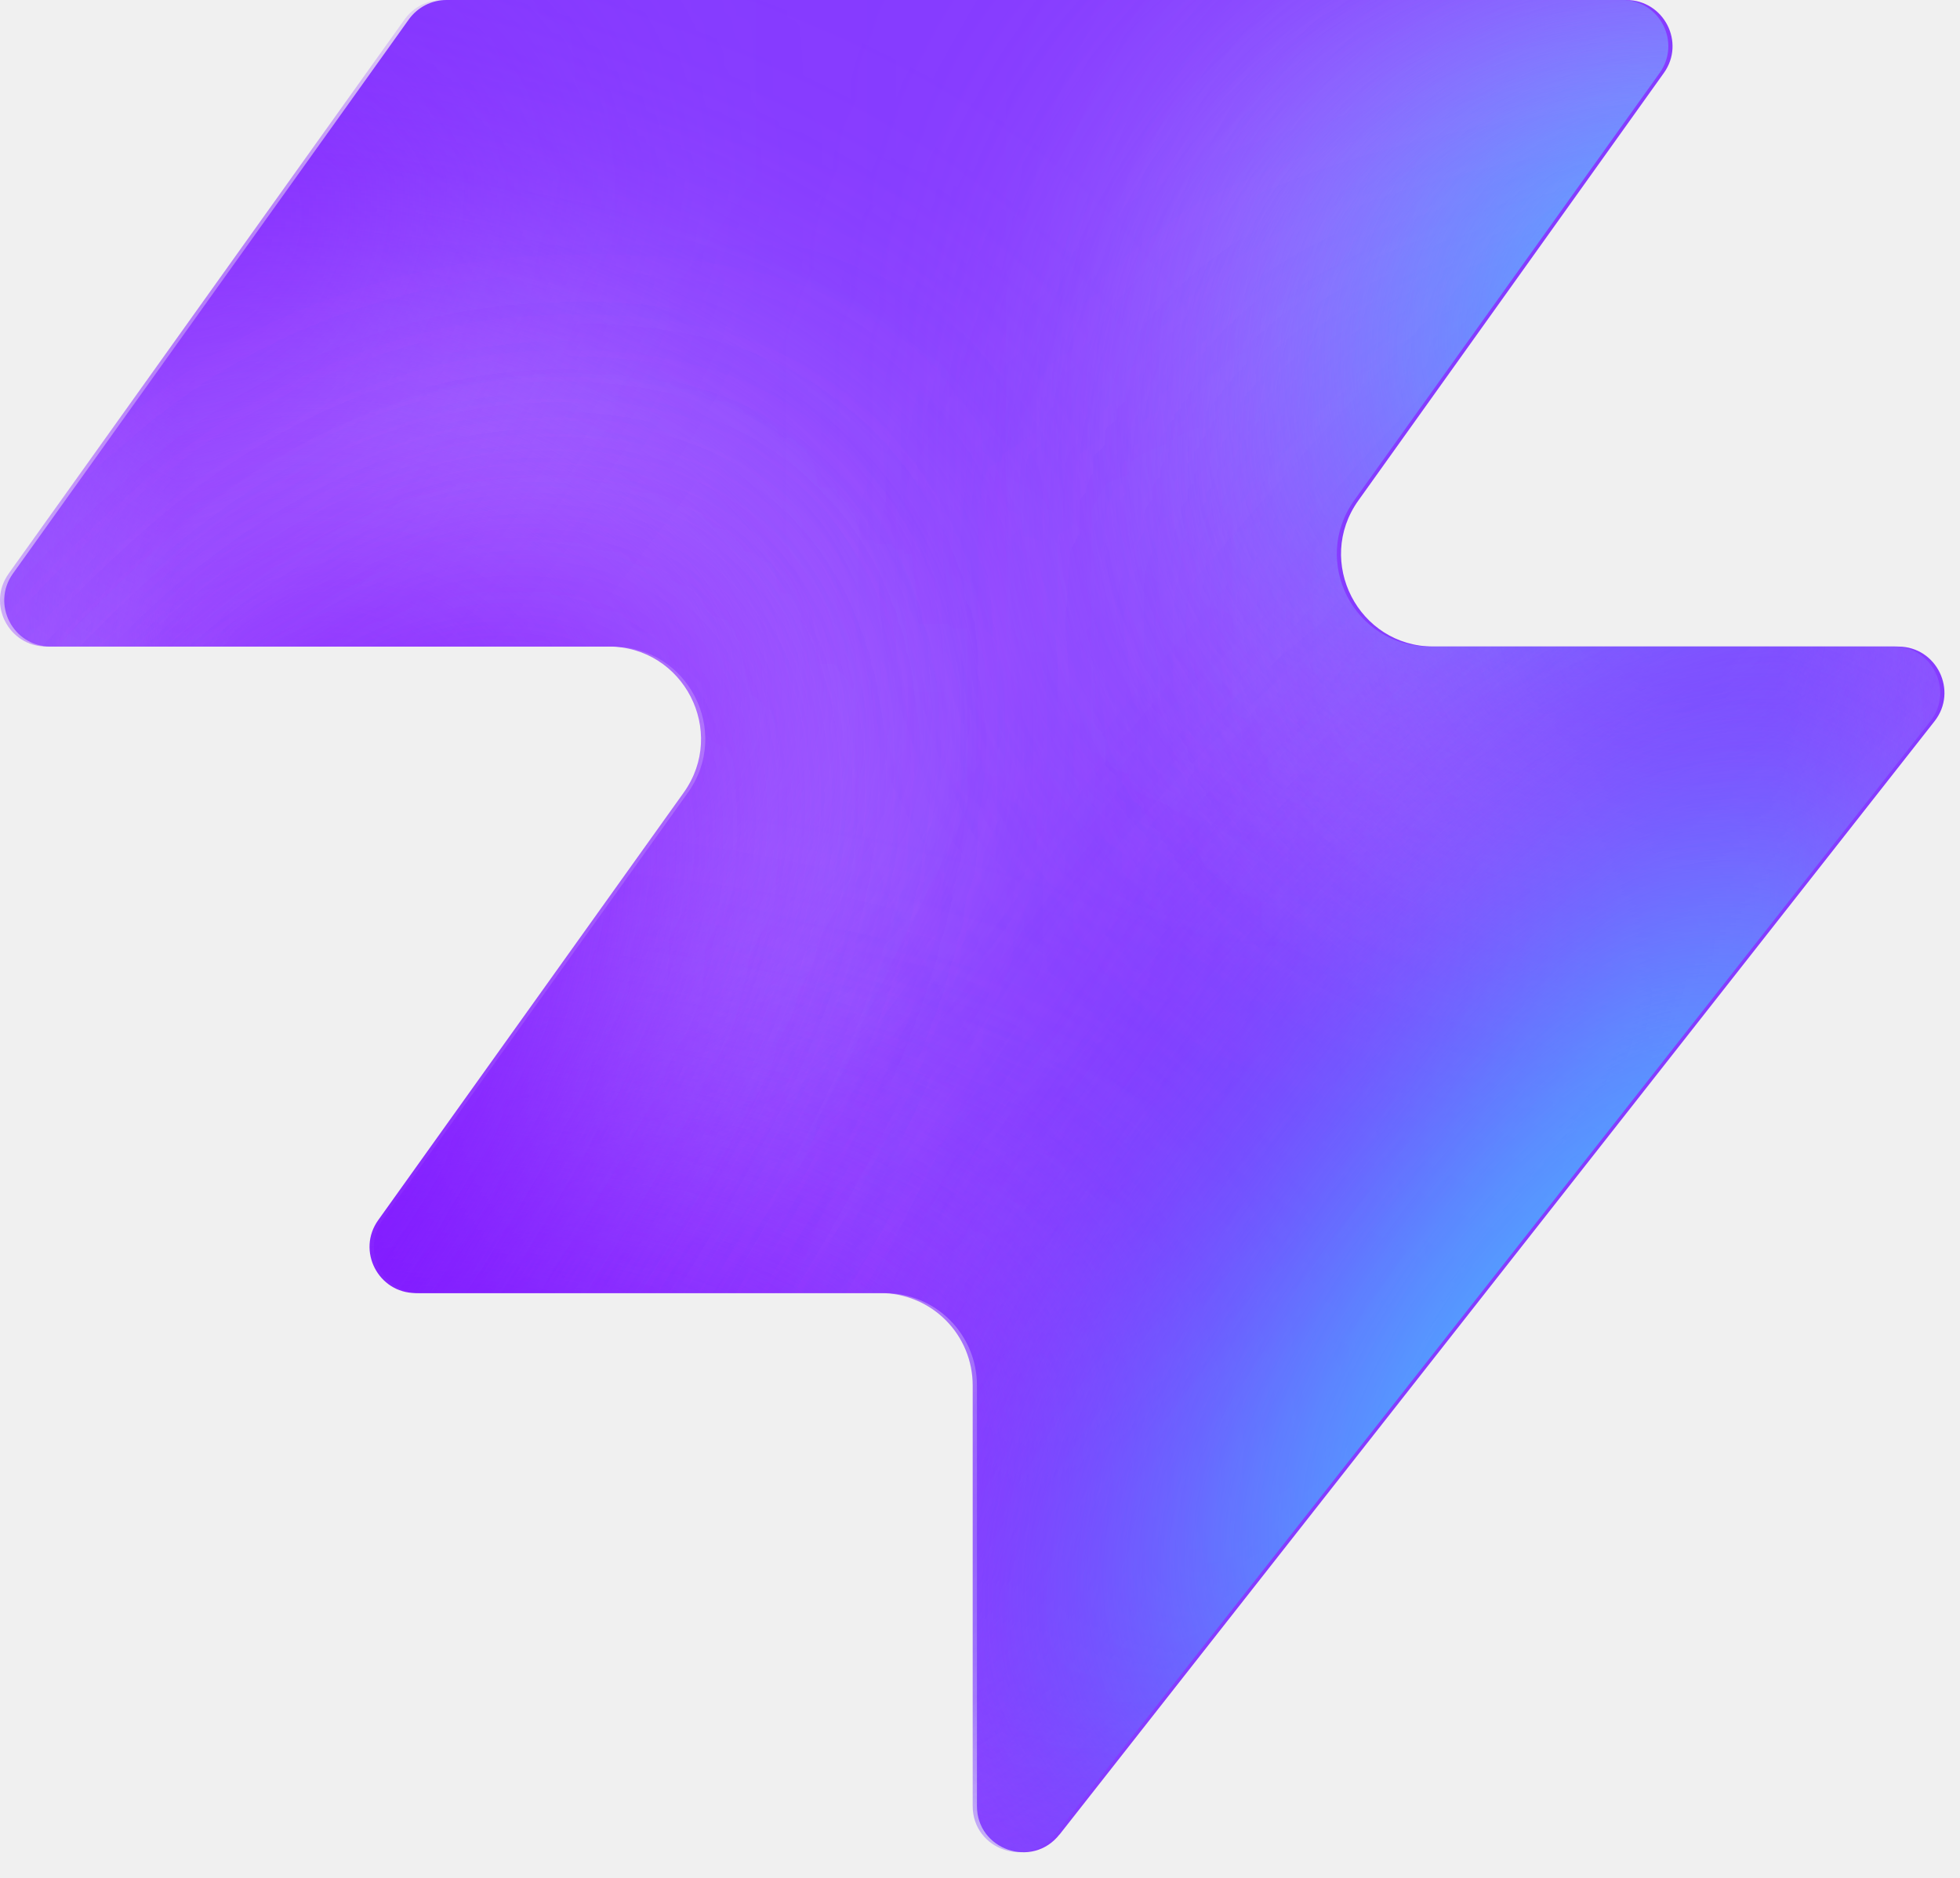
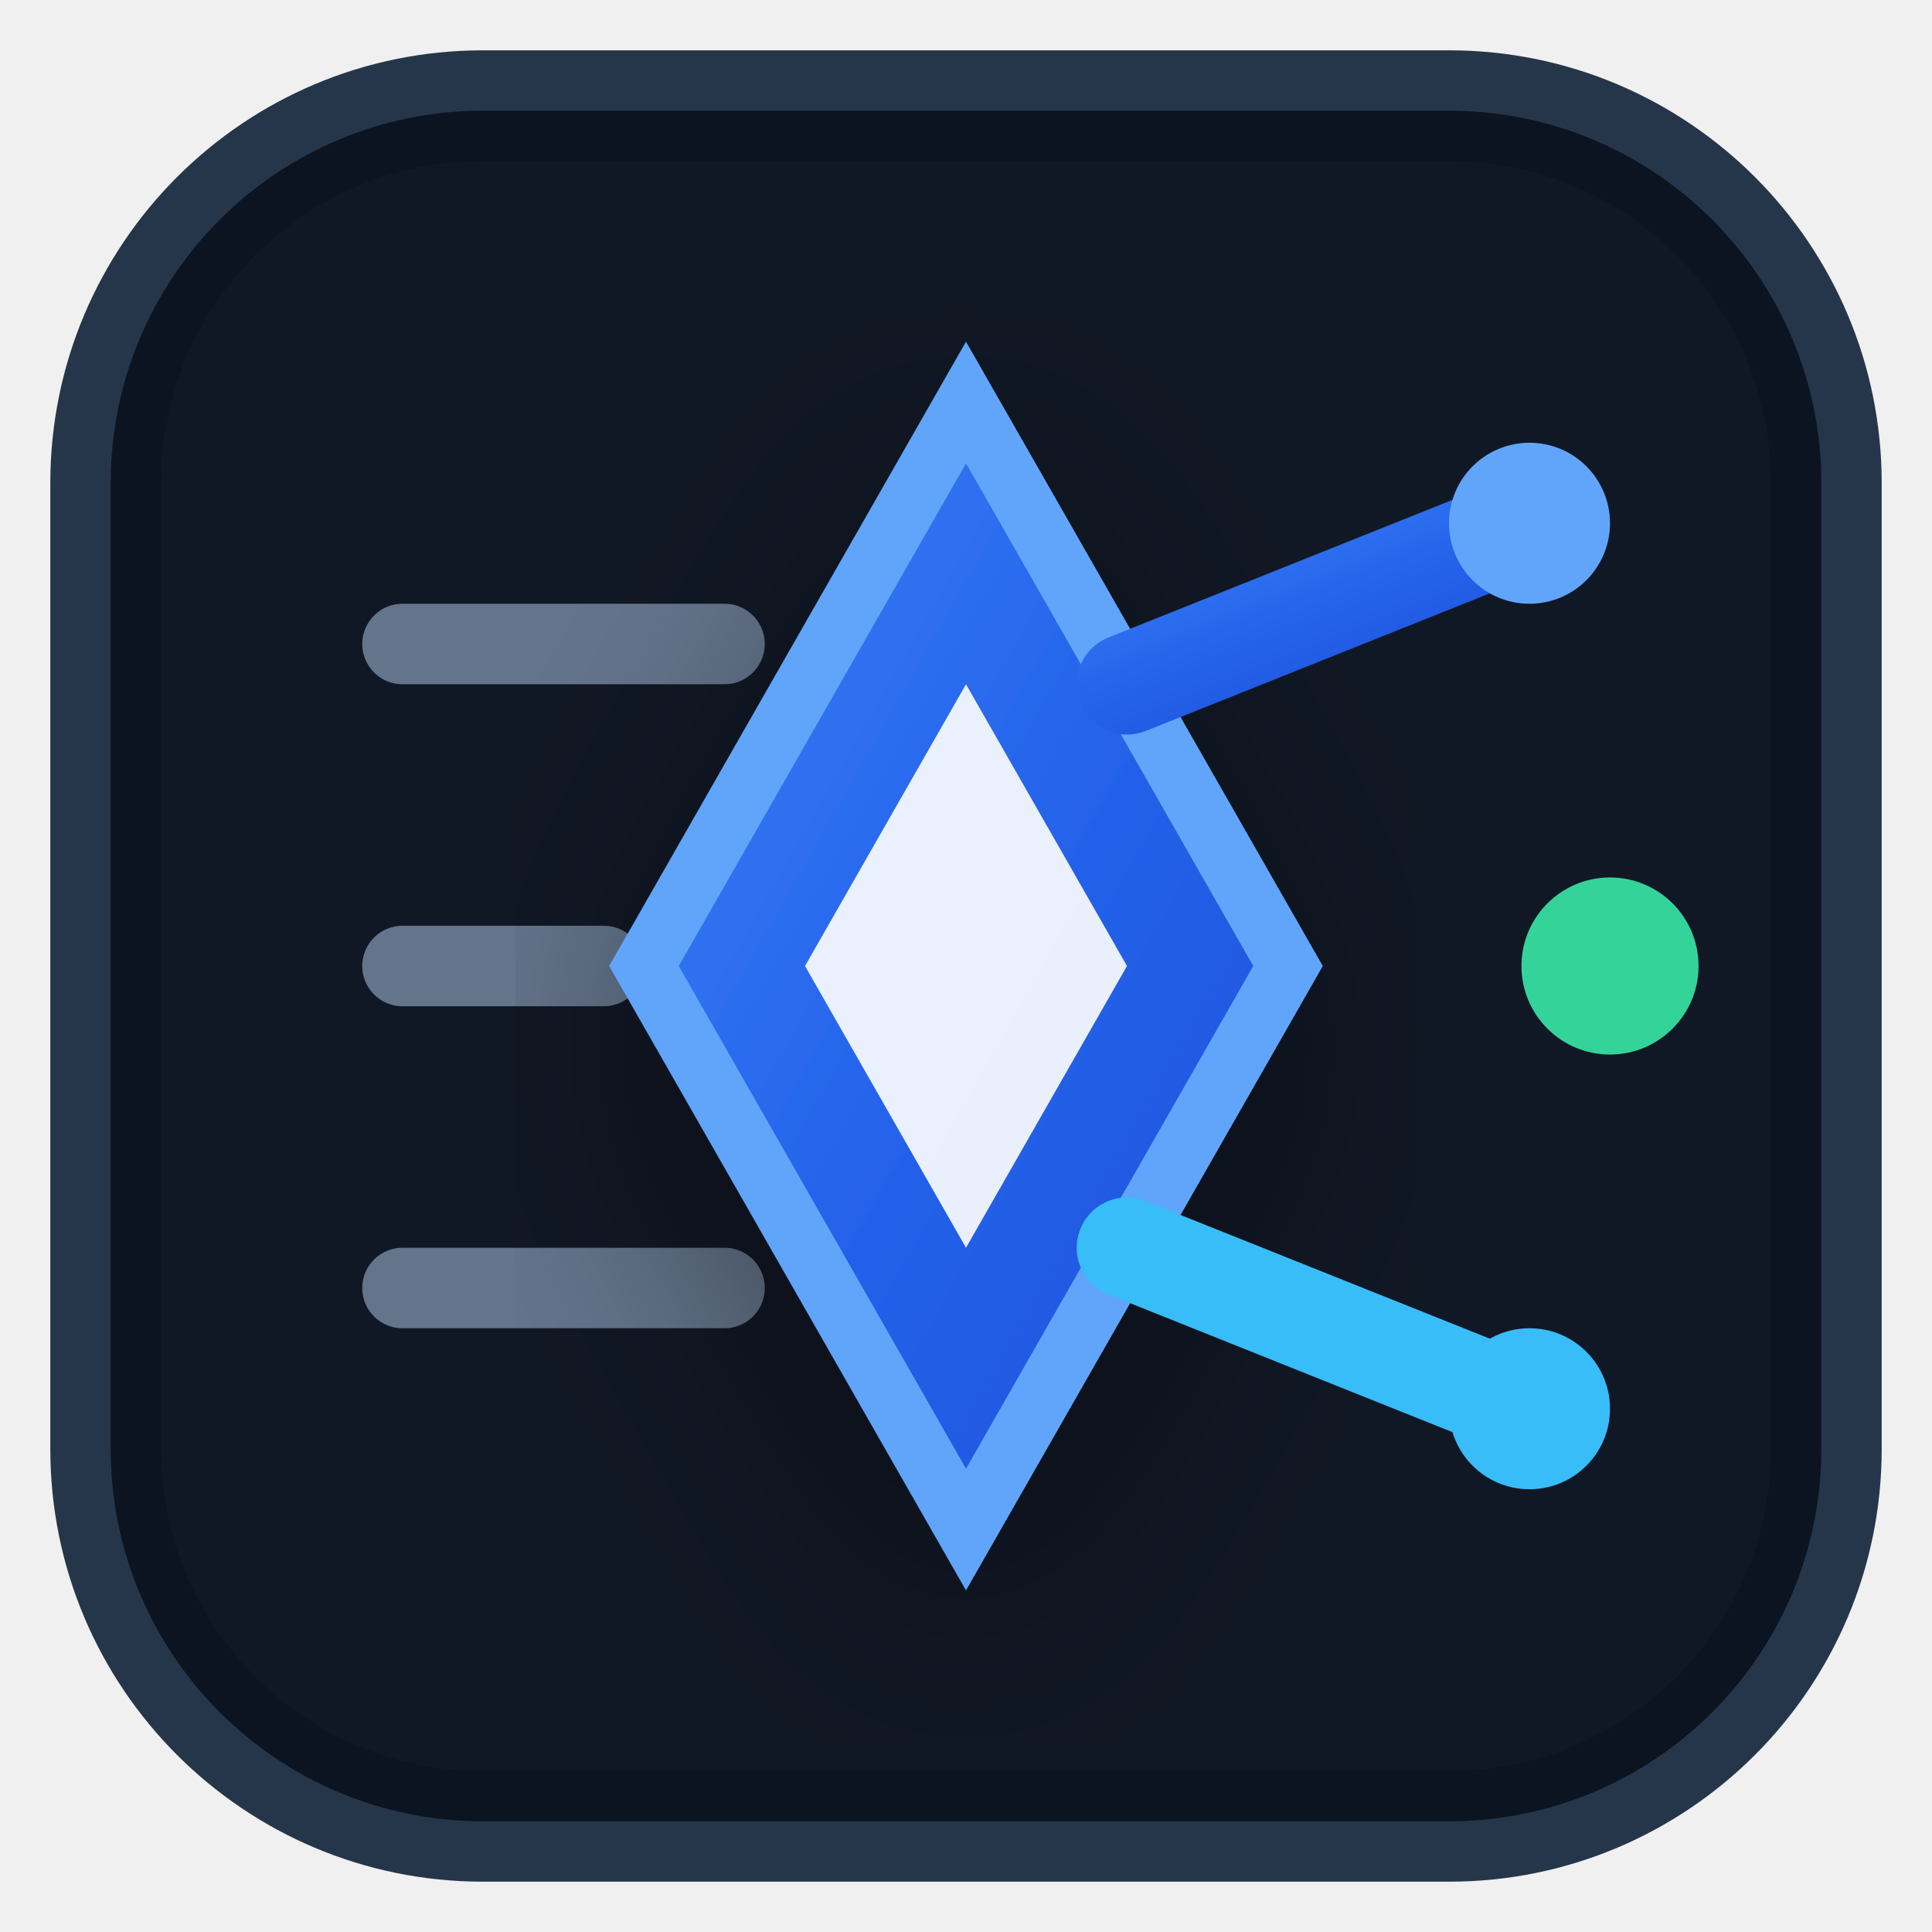
- <svg xmlns="http://www.w3.org/2000/svg" width="48" height="46" fill="none" viewBox="0 0 48 46">
-   <path fill="#863bff" d="M25.946 44.938c-.664.845-2.021.375-2.021-.698V33.937a2.26 2.26 0 0 0-2.262-2.262H10.287c-.92 0-1.456-1.04-.92-1.788l7.48-10.471c1.07-1.497 0-3.578-1.842-3.578H1.237c-.92 0-1.456-1.04-.92-1.788L10.013.474c.214-.297.556-.474.92-.474h28.894c.92 0 1.456 1.04.92 1.788l-7.48 10.471c-1.07 1.498 0 3.579 1.842 3.579h11.377c.943 0 1.473 1.088.89 1.83L25.947 44.94z" style="fill:#863bff;fill:color(display-p3 .525 .23 1);fill-opacity:1" />
-   <mask id="a" width="48" height="46" x="0" y="0" maskUnits="userSpaceOnUse" style="mask-type:alpha">
-     <path fill="#000" d="M25.842 44.938c-.664.844-2.021.375-2.021-.698V33.937a2.26 2.26 0 0 0-2.262-2.262H10.183c-.92 0-1.456-1.04-.92-1.788l7.48-10.471c1.07-1.498 0-3.579-1.842-3.579H1.133c-.92 0-1.456-1.04-.92-1.787L9.91.473c.214-.297.556-.474.92-.474h28.894c.92 0 1.456 1.04.92 1.788l-7.48 10.471c-1.07 1.498 0 3.578 1.842 3.578h11.377c.943 0 1.473 1.088.89 1.832L25.843 44.94z" style="fill:#000;fill-opacity:1" />
-   </mask>
-   <g mask="url(#a)">
-     <g filter="url(#b)">
-       <ellipse cx="5.508" cy="14.704" fill="#ede6ff" rx="5.508" ry="14.704" style="fill:#ede6ff;fill:color(display-p3 .927 .903 1);fill-opacity:1" transform="matrix(.00324 1 1 -.00324 -4.47 31.516)" />
-     </g>
-     <g filter="url(#c)">
-       <ellipse cx="10.399" cy="29.851" fill="#ede6ff" rx="10.399" ry="29.851" style="fill:#ede6ff;fill:color(display-p3 .927 .903 1);fill-opacity:1" transform="matrix(.00324 1 1 -.00324 -39.328 7.883)" />
-     </g>
-     <g filter="url(#d)">
-       <ellipse cx="5.508" cy="30.487" fill="#7e14ff" rx="5.508" ry="30.487" style="fill:#7e14ff;fill:color(display-p3 .492 .077 1);fill-opacity:1" transform="rotate(89.814 -25.913 -14.639)scale(1 -1)" />
-     </g>
-     <g filter="url(#e)">
-       <ellipse cx="5.508" cy="30.599" fill="#7e14ff" rx="5.508" ry="30.599" style="fill:#7e14ff;fill:color(display-p3 .492 .077 1);fill-opacity:1" transform="rotate(89.814 -32.644 -3.334)scale(1 -1)" />
-     </g>
-     <g filter="url(#f)">
-       <ellipse cx="5.508" cy="30.599" fill="#7e14ff" rx="5.508" ry="30.599" style="fill:#7e14ff;fill:color(display-p3 .492 .077 1);fill-opacity:1" transform="matrix(.00324 1 1 -.00324 -34.34 30.47)" />
-     </g>
-     <g filter="url(#g)">
-       <ellipse cx="14.072" cy="22.078" fill="#ede6ff" rx="14.072" ry="22.078" style="fill:#ede6ff;fill:color(display-p3 .927 .903 1);fill-opacity:1" transform="rotate(93.35 24.506 48.493)scale(-1 1)" />
-     </g>
-     <g filter="url(#h)">
-       <ellipse cx="3.47" cy="21.501" fill="#7e14ff" rx="3.47" ry="21.501" style="fill:#7e14ff;fill:color(display-p3 .492 .077 1);fill-opacity:1" transform="rotate(89.009 28.708 47.59)scale(-1 1)" />
-     </g>
-     <g filter="url(#i)">
-       <ellipse cx="3.47" cy="21.501" fill="#7e14ff" rx="3.47" ry="21.501" style="fill:#7e14ff;fill:color(display-p3 .492 .077 1);fill-opacity:1" transform="rotate(89.009 28.708 47.59)scale(-1 1)" />
-     </g>
-     <g filter="url(#j)">
-       <ellipse cx=".387" cy="8.972" fill="#7e14ff" rx="4.407" ry="29.108" style="fill:#7e14ff;fill:color(display-p3 .492 .077 1);fill-opacity:1" transform="rotate(39.51 .387 8.972)" />
-     </g>
-     <g filter="url(#k)">
-       <ellipse cx="47.523" cy="-6.092" fill="#7e14ff" rx="4.407" ry="29.108" style="fill:#7e14ff;fill:color(display-p3 .492 .077 1);fill-opacity:1" transform="rotate(37.892 47.523 -6.092)" />
-     </g>
-     <g filter="url(#l)">
-       <ellipse cx="41.412" cy="6.333" fill="#47bfff" rx="5.971" ry="9.665" style="fill:#47bfff;fill:color(display-p3 .28 .748 1);fill-opacity:1" transform="rotate(37.892 41.412 6.333)" />
-     </g>
-     <g filter="url(#m)">
-       <ellipse cx="-1.879" cy="38.332" fill="#7e14ff" rx="4.407" ry="29.108" style="fill:#7e14ff;fill:color(display-p3 .492 .077 1);fill-opacity:1" transform="rotate(37.892 -1.88 38.332)" />
-     </g>
-     <g filter="url(#n)">
-       <ellipse cx="-1.879" cy="38.332" fill="#7e14ff" rx="4.407" ry="29.108" style="fill:#7e14ff;fill:color(display-p3 .492 .077 1);fill-opacity:1" transform="rotate(37.892 -1.88 38.332)" />
-     </g>
-     <g filter="url(#o)">
-       <ellipse cx="35.651" cy="29.907" fill="#7e14ff" rx="4.407" ry="29.108" style="fill:#7e14ff;fill:color(display-p3 .492 .077 1);fill-opacity:1" transform="rotate(37.892 35.651 29.907)" />
-     </g>
-     <g filter="url(#p)">
-       <ellipse cx="38.418" cy="32.4" fill="#47bfff" rx="5.971" ry="15.297" style="fill:#47bfff;fill:color(display-p3 .28 .748 1);fill-opacity:1" transform="rotate(37.892 38.418 32.4)" />
-     </g>
-   </g>
+ <svg xmlns="http://www.w3.org/2000/svg" viewBox="0 0 48 48" fill="none">
  <defs>
-     <filter id="b" width="60.045" height="41.654" x="-19.77" y="16.149" color-interpolation-filters="sRGB" filterUnits="userSpaceOnUse">
-       <feFlood flood-opacity="0" result="BackgroundImageFix" />
-       <feBlend in="SourceGraphic" in2="BackgroundImageFix" result="shape" />
-       <feGaussianBlur result="effect1_foregroundBlur_2002_17158" stdDeviation="7.659" />
-     </filter>
-     <filter id="c" width="90.34" height="51.437" x="-54.613" y="-7.533" color-interpolation-filters="sRGB" filterUnits="userSpaceOnUse">
-       <feFlood flood-opacity="0" result="BackgroundImageFix" />
-       <feBlend in="SourceGraphic" in2="BackgroundImageFix" result="shape" />
-       <feGaussianBlur result="effect1_foregroundBlur_2002_17158" stdDeviation="7.659" />
-     </filter>
-     <filter id="d" width="79.355" height="29.4" x="-49.64" y="2.03" color-interpolation-filters="sRGB" filterUnits="userSpaceOnUse">
-       <feFlood flood-opacity="0" result="BackgroundImageFix" />
-       <feBlend in="SourceGraphic" in2="BackgroundImageFix" result="shape" />
-       <feGaussianBlur result="effect1_foregroundBlur_2002_17158" stdDeviation="4.596" />
-     </filter>
-     <filter id="e" width="79.579" height="29.4" x="-45.045" y="20.029" color-interpolation-filters="sRGB" filterUnits="userSpaceOnUse">
-       <feFlood flood-opacity="0" result="BackgroundImageFix" />
-       <feBlend in="SourceGraphic" in2="BackgroundImageFix" result="shape" />
-       <feGaussianBlur result="effect1_foregroundBlur_2002_17158" stdDeviation="4.596" />
-     </filter>
-     <filter id="f" width="79.579" height="29.4" x="-43.513" y="21.178" color-interpolation-filters="sRGB" filterUnits="userSpaceOnUse">
-       <feFlood flood-opacity="0" result="BackgroundImageFix" />
-       <feBlend in="SourceGraphic" in2="BackgroundImageFix" result="shape" />
-       <feGaussianBlur result="effect1_foregroundBlur_2002_17158" stdDeviation="4.596" />
-     </filter>
-     <filter id="g" width="74.749" height="58.852" x="15.756" y="-17.901" color-interpolation-filters="sRGB" filterUnits="userSpaceOnUse">
-       <feFlood flood-opacity="0" result="BackgroundImageFix" />
-       <feBlend in="SourceGraphic" in2="BackgroundImageFix" result="shape" />
-       <feGaussianBlur result="effect1_foregroundBlur_2002_17158" stdDeviation="7.659" />
-     </filter>
-     <filter id="h" width="61.377" height="25.362" x="23.548" y="2.284" color-interpolation-filters="sRGB" filterUnits="userSpaceOnUse">
-       <feFlood flood-opacity="0" result="BackgroundImageFix" />
-       <feBlend in="SourceGraphic" in2="BackgroundImageFix" result="shape" />
-       <feGaussianBlur result="effect1_foregroundBlur_2002_17158" stdDeviation="4.596" />
-     </filter>
-     <filter id="i" width="61.377" height="25.362" x="23.548" y="2.284" color-interpolation-filters="sRGB" filterUnits="userSpaceOnUse">
-       <feFlood flood-opacity="0" result="BackgroundImageFix" />
-       <feBlend in="SourceGraphic" in2="BackgroundImageFix" result="shape" />
-       <feGaussianBlur result="effect1_foregroundBlur_2002_17158" stdDeviation="4.596" />
-     </filter>
-     <filter id="j" width="56.045" height="63.649" x="-27.636" y="-22.853" color-interpolation-filters="sRGB" filterUnits="userSpaceOnUse">
-       <feFlood flood-opacity="0" result="BackgroundImageFix" />
-       <feBlend in="SourceGraphic" in2="BackgroundImageFix" result="shape" />
-       <feGaussianBlur result="effect1_foregroundBlur_2002_17158" stdDeviation="4.596" />
-     </filter>
-     <filter id="k" width="54.814" height="64.646" x="20.116" y="-38.415" color-interpolation-filters="sRGB" filterUnits="userSpaceOnUse">
-       <feFlood flood-opacity="0" result="BackgroundImageFix" />
-       <feBlend in="SourceGraphic" in2="BackgroundImageFix" result="shape" />
-       <feGaussianBlur result="effect1_foregroundBlur_2002_17158" stdDeviation="4.596" />
-     </filter>
-     <filter id="l" width="33.541" height="35.313" x="24.641" y="-11.323" color-interpolation-filters="sRGB" filterUnits="userSpaceOnUse">
-       <feFlood flood-opacity="0" result="BackgroundImageFix" />
-       <feBlend in="SourceGraphic" in2="BackgroundImageFix" result="shape" />
-       <feGaussianBlur result="effect1_foregroundBlur_2002_17158" stdDeviation="4.596" />
-     </filter>
-     <filter id="m" width="54.814" height="64.646" x="-29.286" y="6.009" color-interpolation-filters="sRGB" filterUnits="userSpaceOnUse">
-       <feFlood flood-opacity="0" result="BackgroundImageFix" />
-       <feBlend in="SourceGraphic" in2="BackgroundImageFix" result="shape" />
-       <feGaussianBlur result="effect1_foregroundBlur_2002_17158" stdDeviation="4.596" />
-     </filter>
-     <filter id="n" width="54.814" height="64.646" x="-29.286" y="6.009" color-interpolation-filters="sRGB" filterUnits="userSpaceOnUse">
-       <feFlood flood-opacity="0" result="BackgroundImageFix" />
-       <feBlend in="SourceGraphic" in2="BackgroundImageFix" result="shape" />
-       <feGaussianBlur result="effect1_foregroundBlur_2002_17158" stdDeviation="4.596" />
-     </filter>
-     <filter id="o" width="54.814" height="64.646" x="8.244" y="-2.416" color-interpolation-filters="sRGB" filterUnits="userSpaceOnUse">
-       <feFlood flood-opacity="0" result="BackgroundImageFix" />
-       <feBlend in="SourceGraphic" in2="BackgroundImageFix" result="shape" />
-       <feGaussianBlur result="effect1_foregroundBlur_2002_17158" stdDeviation="4.596" />
-     </filter>
-     <filter id="p" width="39.409" height="43.623" x="18.713" y="10.588" color-interpolation-filters="sRGB" filterUnits="userSpaceOnUse">
-       <feFlood flood-opacity="0" result="BackgroundImageFix" />
-       <feBlend in="SourceGraphic" in2="BackgroundImageFix" result="shape" />
-       <feGaussianBlur result="effect1_foregroundBlur_2002_17158" stdDeviation="4.596" />
+     <linearGradient id="i2i-grad-primary" x1="0%" y1="0%" x2="100%" y2="100%">
+       <stop offset="0%" stop-color="#3B82F6" />
+       <stop offset="50%" stop-color="#2563EB" />
+       <stop offset="100%" stop-color="#1D4ED8" />
+     </linearGradient>
+     <linearGradient id="i2i-grad-accent" x1="0%" y1="0%" x2="100%" y2="100%">
+       <stop offset="0%" stop-color="#34D399" />
+       <stop offset="100%" stop-color="#059669" />
+     </linearGradient>
+     <linearGradient id="i2i-grad-glow" x1="0%" y1="0%" x2="100%" y2="100%">
+       <stop offset="0%" stop-color="#60A5FA" stop-opacity="0.8" />
+       <stop offset="100%" stop-color="#3B82F6" stop-opacity="0" />
+     </linearGradient>
+     <filter id="i2i-shadow" x="-20%" y="-20%" width="140%" height="140%">
+       <feDropShadow dx="0" dy="2" stdDeviation="3" flood-color="#000" flood-opacity="0.4" />
    </filter>
  </defs>
+   <rect x="2" y="2" width="44" height="44" rx="10" fill="#0c1421" stroke="#26364a" stroke-width="1.5" />
+   <rect x="4" y="4" width="40" height="40" rx="8" fill="#141c29" fill-opacity="0.6" />
+   <path d="M10 16H18M10 24H15M10 32H18" stroke="#64748B" stroke-width="2" stroke-linecap="round" />
+   <g filter="url(#i2i-shadow)">
+     <polygon points="24,10 32,24 24,38 16,24" fill="url(#i2i-grad-primary)" stroke="#60A5FA" stroke-width="1.5" />
+     <polygon points="24,17 28,24 24,31 20,24" fill="#FFFFFF" fill-opacity="0.9" />
+   </g>
+   <path d="M28 17L38 13" stroke="url(#i2i-grad-primary)" stroke-width="2.5" stroke-linecap="round" />
+   <path d="M32 24H40" stroke="url(#i2i-grad-accent)" stroke-width="2.5" stroke-linecap="round" />
+   <path d="M28 31L38 35" stroke="#38BDF8" stroke-width="2.5" stroke-linecap="round" />
+   <circle cx="38" cy="13" r="2" fill="#60A5FA" />
+   <circle cx="40" cy="24" r="2.2" fill="#34D399" />
+   <circle cx="38" cy="35" r="2" fill="#38BDF8" />
</svg>
